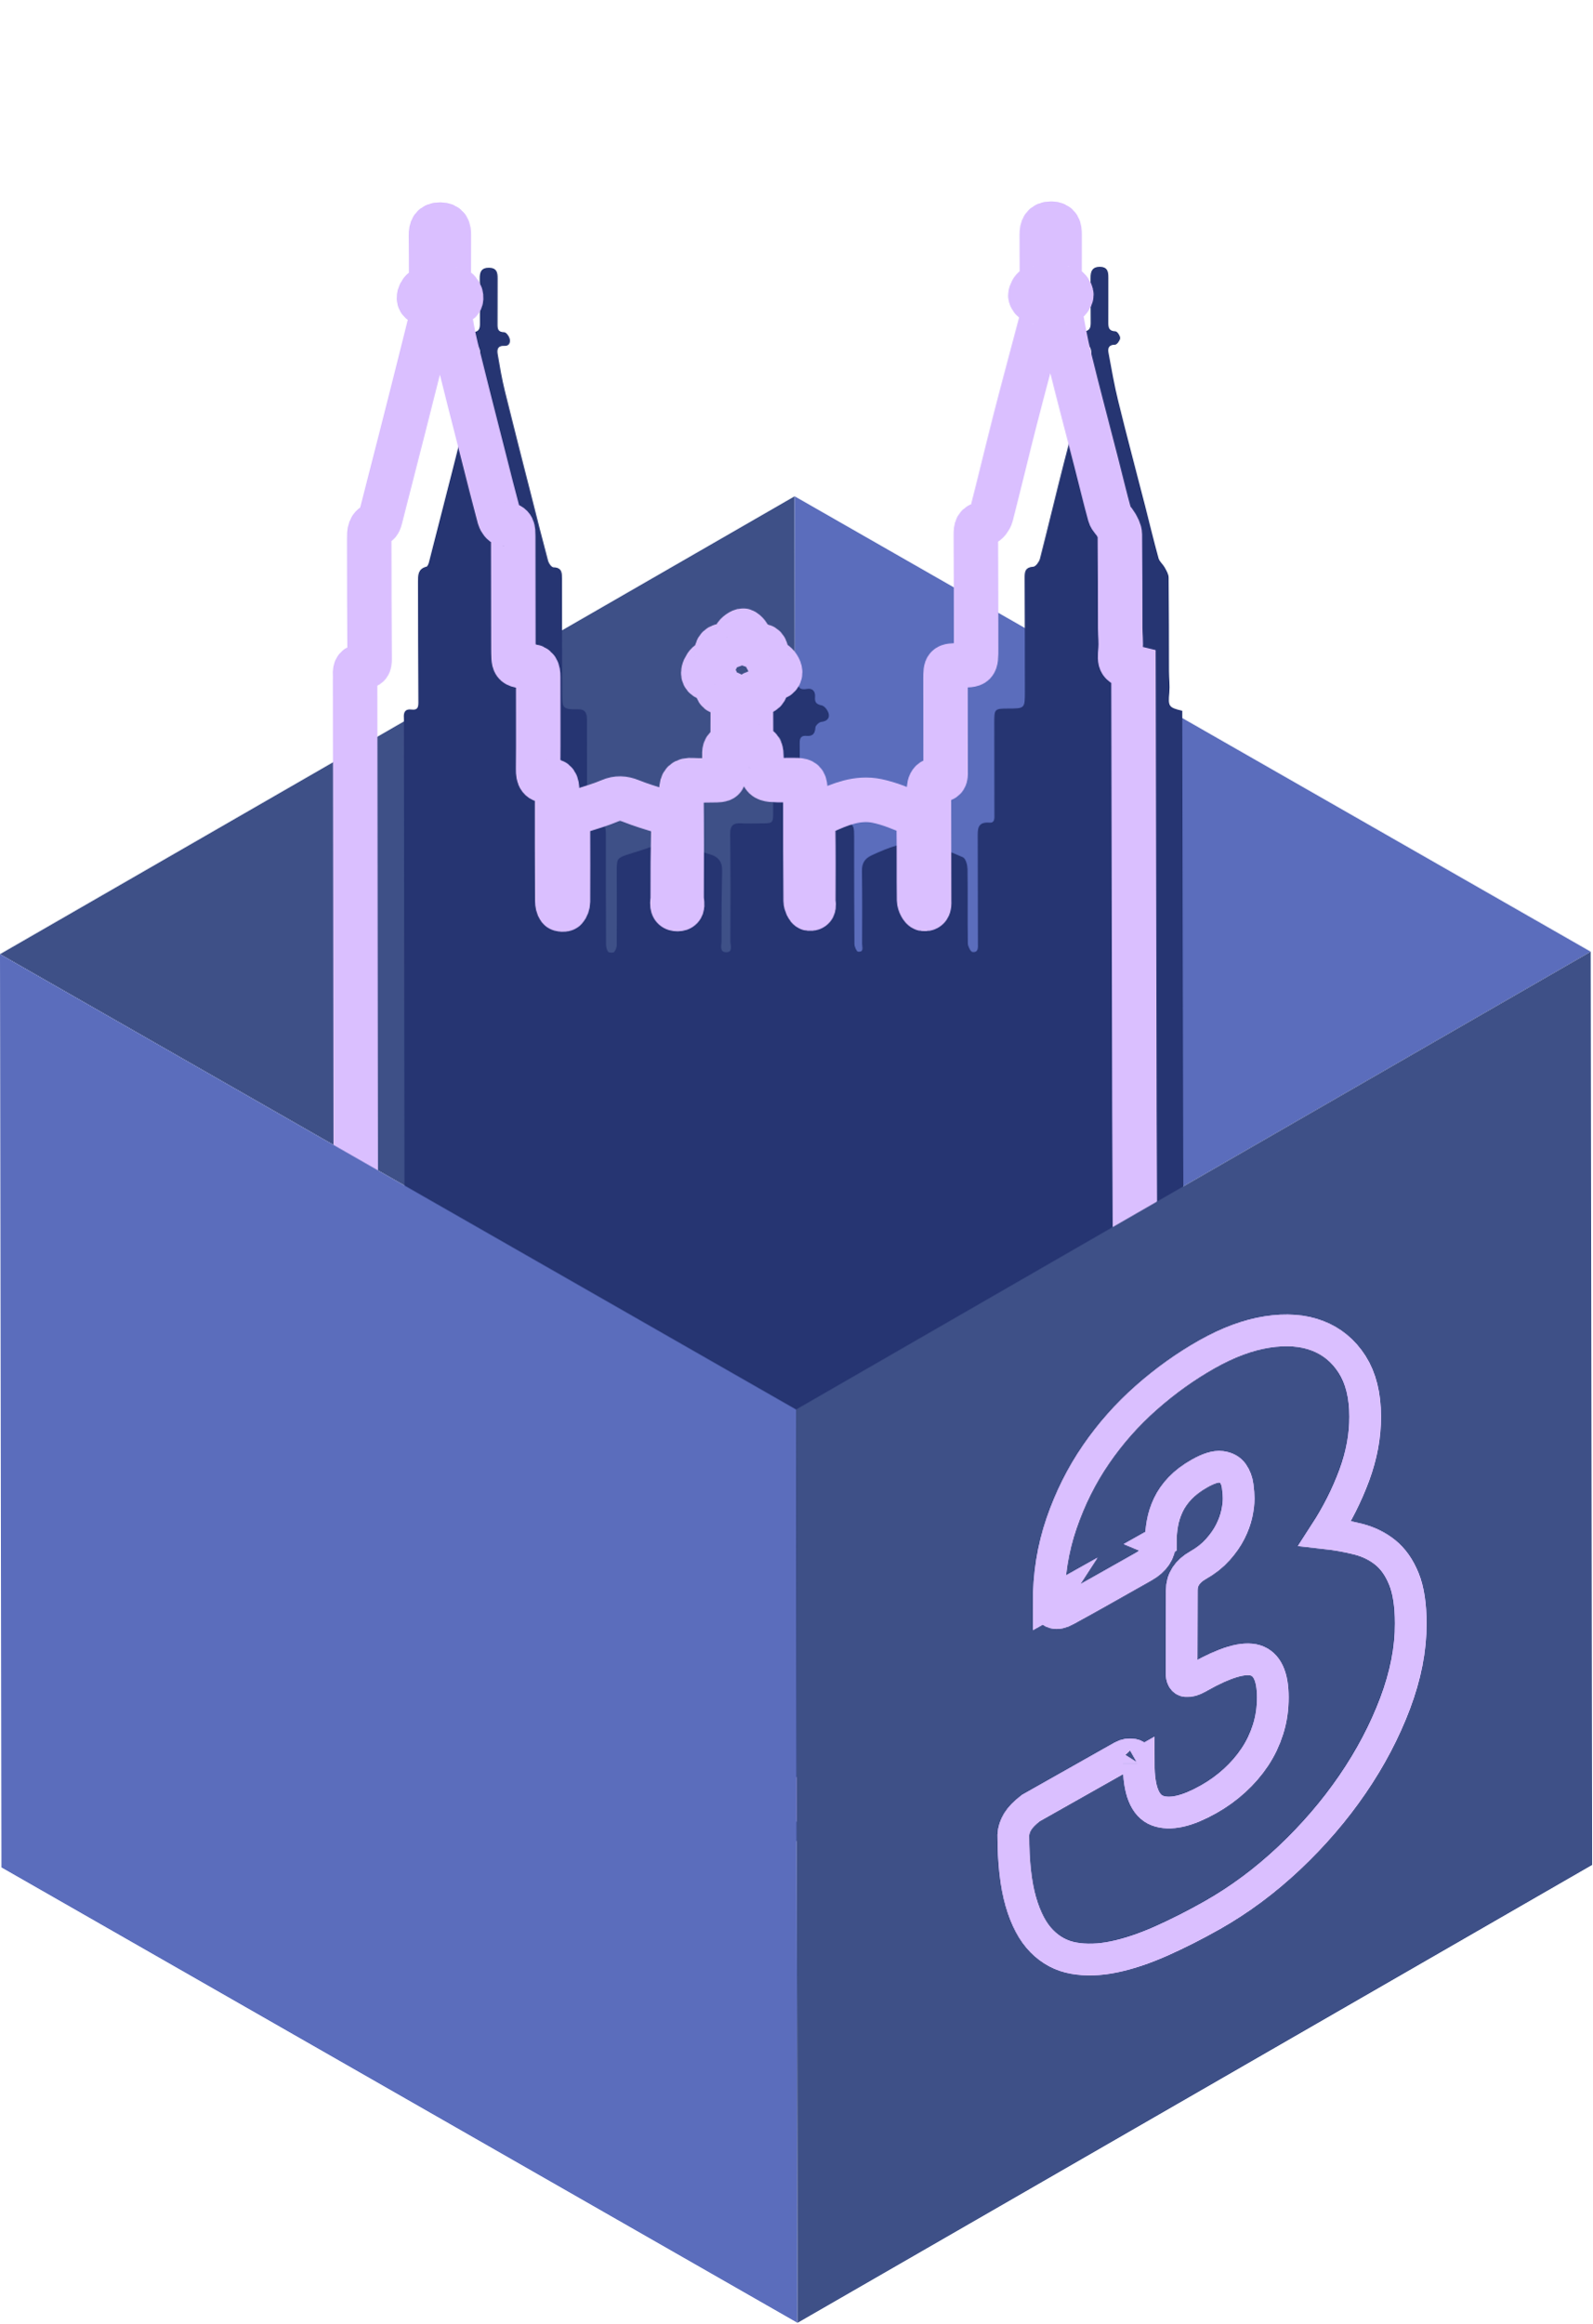
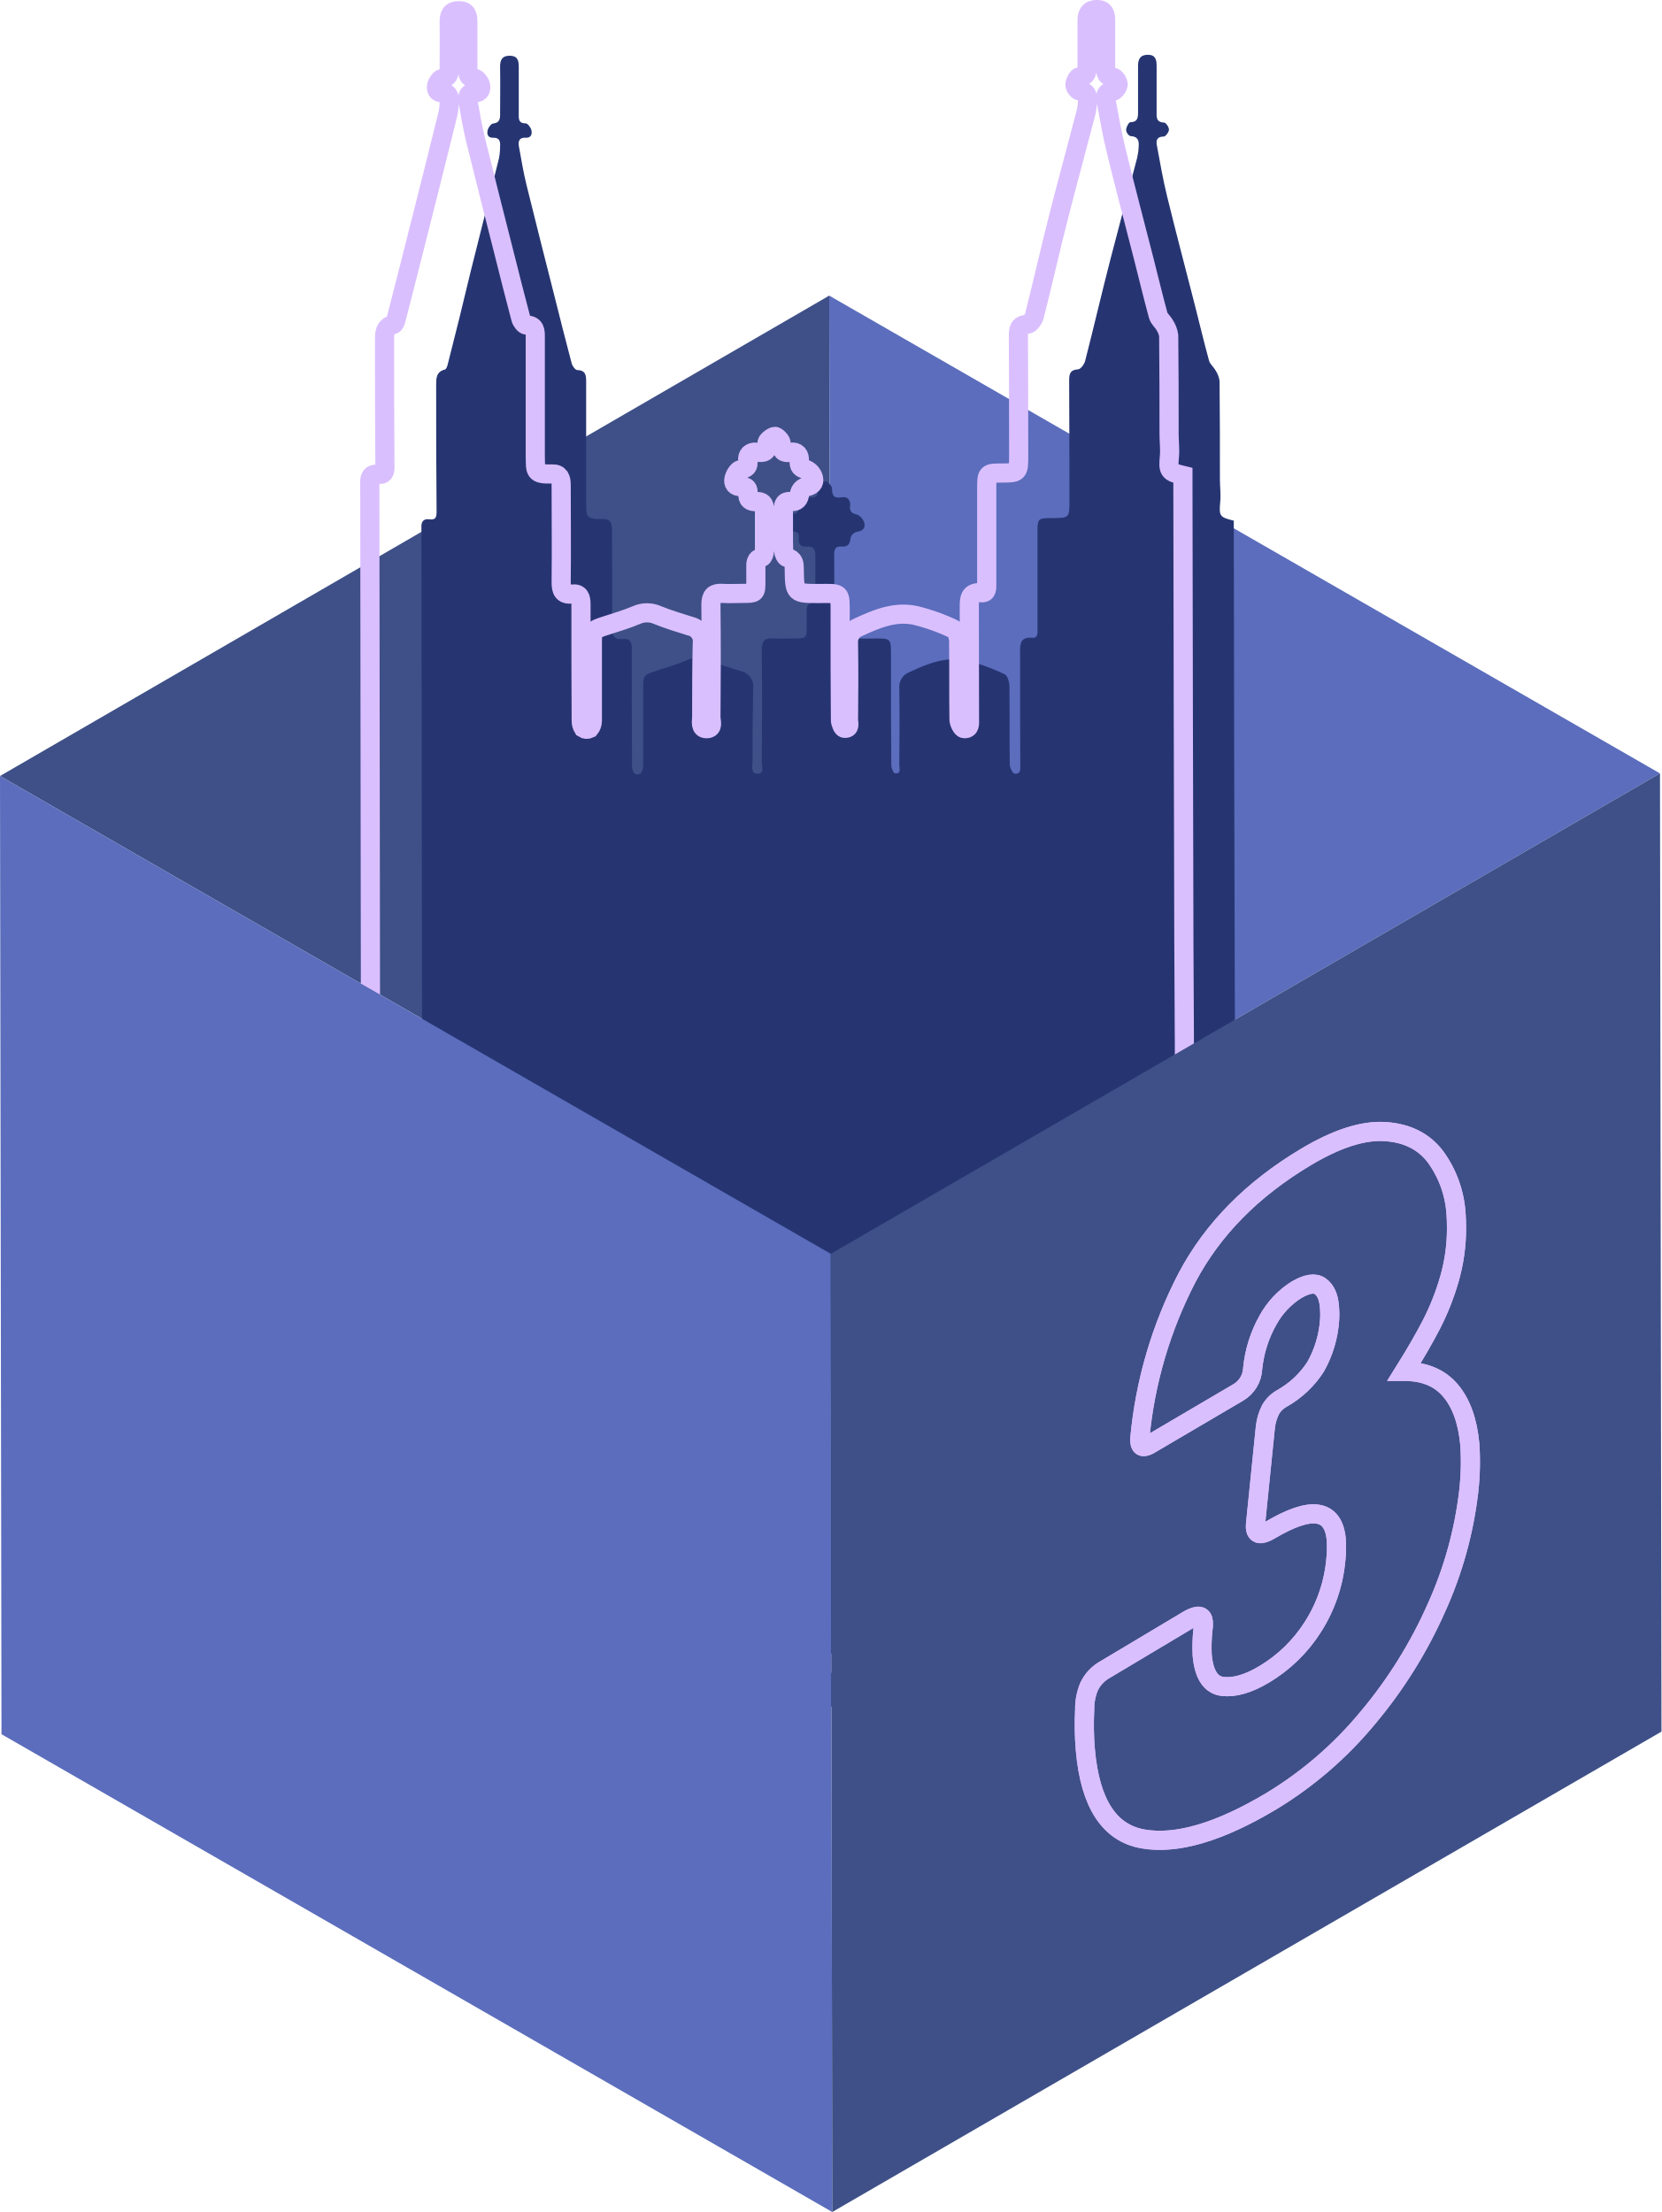
- <svg xmlns="http://www.w3.org/2000/svg" width="100%" height="100%" viewBox="0 0 179 261" version="1.1" xml:space="preserve" style="fill-rule:evenodd;clip-rule:evenodd;stroke-miterlimit:10;">
-   <g>
-     <g>
-       <path d="M0,107.2l89.312,-51.444l0.163,102.608l-89.475,-51.164Z" style="fill:#3e5087;fill-rule:nonzero;" />
-       <path d="M178.787,106.921l-89.474,-51.165l0.162,102.608l89.312,-51.443Z" style="fill:#5b6dbc;fill-rule:nonzero;" />
-       <path d="M133.503,230.444c-0.075,-16.663 -0.145,-33.327 -0.227,-49.99c-0.041,-8.362 -0.108,-16.724 -0.156,-25.086c-0.05,-8.489 -0.107,-16.979 -0.131,-25.468c-0.046,-16.317 -0.071,-32.634 -0.105,-48.952c0,-0.373 -0.001,-0.746 -0.002,-1.092c-1.548,-0.373 -1.595,-0.498 -1.453,-2.052c0.071,-0.779 -0.035,-1.574 -0.037,-2.362c-0.011,-3.517 0,-7.034 -0.04,-10.55c-0.003,-0.383 -0.247,-0.782 -0.442,-1.14c-0.198,-0.365 -0.59,-0.656 -0.694,-1.035c-0.544,-1.977 -1.019,-3.973 -1.529,-5.96c-0.999,-3.885 -2.034,-7.762 -2.993,-11.658c-0.444,-1.801 -0.759,-3.635 -1.1,-5.461c-0.097,-0.524 0.031,-0.912 0.742,-0.915c0.204,-0.001 0.558,-0.472 0.566,-0.737c0.008,-0.261 -0.324,-0.755 -0.523,-0.762c-0.73,-0.028 -0.813,-0.407 -0.807,-0.992c0.019,-1.679 -0.009,-3.359 0.005,-5.038c0.006,-0.673 -0.095,-1.212 -0.945,-1.221c-0.869,-0.009 -1.063,0.513 -1.058,1.242c0.013,1.648 -0.002,3.296 0.017,4.943c0.007,0.604 -0.052,1.052 -0.846,1.072c-0.171,0.005 -0.447,0.523 -0.457,0.811c-0.006,0.228 0.313,0.658 0.503,0.667c0.777,0.037 0.89,0.496 0.851,1.092c-0.027,0.409 -0.06,0.826 -0.163,1.221c-0.953,3.635 -1.945,7.26 -2.879,10.9c-0.926,3.612 -1.784,7.243 -2.714,10.854c-0.091,0.354 -0.474,0.877 -0.75,0.895c-0.921,0.061 -0.976,0.563 -0.971,1.278c0.025,4.246 0.023,8.491 0.029,12.737c0.002,1.913 0.002,1.913 -1.902,1.919c-1.497,0.004 -1.541,0.047 -1.538,1.572c0.005,3.422 0.011,6.843 0.013,10.265c0,0.435 0.086,1.04 -0.565,0.985c-1.35,-0.113 -1.314,0.734 -1.311,1.639c0.013,3.96 0.015,7.921 0.022,11.882c0,0.469 0.099,1.082 -0.603,1.016c-0.213,-0.02 -0.524,-0.635 -0.529,-0.981c-0.039,-2.787 0.008,-5.576 -0.035,-8.363c-0.007,-0.453 -0.206,-1.165 -0.519,-1.304c-1.352,-0.599 -2.746,-1.188 -4.186,-1.484c-2.15,-0.441 -4.125,0.362 -6.055,1.257c-0.811,0.376 -1.118,0.902 -1.106,1.776c0.041,2.724 0.03,5.45 0.017,8.174c-0.002,0.351 0.242,0.952 -0.453,0.889c-0.167,-0.015 -0.406,-0.56 -0.409,-0.863c-0.033,-3.77 -0.035,-7.541 -0.032,-11.312c0.002,-2.47 0.136,-2.266 -2.269,-2.258c-2.635,0.008 -2.64,0.004 -2.673,-2.618c-0.007,-0.571 -0.027,-1.063 -0.765,-1.213c-0.175,-0.035 -0.376,-0.466 -0.383,-0.72c-0.038,-1.488 -0.011,-2.977 -0.03,-4.467c-0.008,-0.542 0.155,-0.859 0.759,-0.802c0.686,0.065 0.965,-0.233 1.003,-0.93c0.013,-0.236 0.413,-0.612 0.669,-0.642c0.612,-0.07 0.946,-0.388 0.829,-0.908c-0.082,-0.368 -0.455,-0.873 -0.777,-0.941c-0.608,-0.128 -0.812,-0.343 -0.76,-0.937c0.055,-0.615 -0.257,-1.029 -0.898,-0.918c-0.859,0.15 -1.054,-0.182 -1.056,-0.967c0,-0.264 -0.519,-0.776 -0.695,-0.734c-0.337,0.08 -0.871,0.508 -0.844,0.735c0.118,0.996 -0.369,1.056 -1.134,0.964c-0.629,-0.076 -1.031,0.302 -0.938,0.896c0.111,0.707 -0.159,0.833 -0.777,0.972c-0.307,0.068 -0.626,0.609 -0.712,0.989c-0.107,0.467 0.144,0.866 0.757,0.821c0.569,-0.042 0.827,0.207 0.755,0.792c-0.078,0.639 0.288,0.864 0.863,0.812c0.67,-0.06 0.921,0.244 0.914,0.885c-0.013,1.457 0.013,2.914 -0.011,4.372c-0.004,0.246 -0.136,0.668 -0.284,0.704c-0.705,0.17 -0.655,0.67 -0.647,1.183c0.008,0.476 0.004,0.952 0.003,1.426c-0.001,1.225 -0.029,1.253 -1.306,1.258c-0.765,0.003 -1.533,0.045 -2.294,-0.006c-0.899,-0.06 -1.243,0.253 -1.232,1.189c0.046,4.024 0.038,8.048 0.021,12.072c-0.002,0.442 0.318,1.213 -0.453,1.223c-0.817,0.011 -0.541,-0.802 -0.543,-1.269c-0.01,-2.628 0.007,-5.257 0.068,-7.885c0.022,-0.978 -0.378,-1.54 -1.3,-1.826c-1.182,-0.366 -2.369,-0.726 -3.517,-1.183c-0.791,-0.316 -1.485,-0.355 -2.288,-0.014c-1.049,0.445 -2.154,0.764 -3.243,1.114c-1.49,0.479 -1.498,0.476 -1.495,2.051c0.005,2.726 0.017,5.451 0,8.176c-0.002,0.28 -0.118,0.617 -0.303,0.816c-0.105,0.112 -0.58,0.085 -0.673,-0.039c-0.165,-0.221 -0.226,-0.563 -0.227,-0.855c-0.021,-4.151 -0.03,-8.302 -0.022,-12.452c0.001,-0.669 -0.141,-1.162 -0.938,-1.076c-1.015,0.108 -1.206,-0.385 -1.196,-1.291c0.041,-3.453 -0.001,-6.906 0.01,-10.361c0.003,-0.695 -0.143,-1.222 -0.965,-1.202c-1.986,0.051 -1.781,-0.274 -1.823,-2.001c-0.01,-0.444 -0.002,-0.887 -0.002,-1.33c-0.006,-3.771 -0.014,-7.542 -0.016,-11.312c-0.001,-0.668 0.01,-1.284 -0.956,-1.306c-0.212,-0.004 -0.526,-0.429 -0.602,-0.71c-0.64,-2.38 -1.237,-4.771 -1.844,-7.16c-1.011,-3.977 -2.04,-7.951 -3.019,-11.937c-0.338,-1.373 -0.576,-2.773 -0.811,-4.169c-0.085,-0.503 0.02,-0.951 0.745,-0.904c0.577,0.038 0.716,-0.413 0.596,-0.838c-0.077,-0.279 -0.39,-0.693 -0.604,-0.696c-0.701,-0.011 -0.755,-0.373 -0.749,-0.915c0.018,-1.711 -0.005,-3.423 0.009,-5.133c0.006,-0.681 -0.114,-1.192 -0.965,-1.199c-0.872,-0.008 -1.057,0.473 -1.045,1.223c0.03,1.679 0.009,3.358 0.021,5.038c0.004,0.526 -0.064,0.908 -0.738,0.987c-0.231,0.027 -0.522,0.429 -0.596,0.709c-0.111,0.419 -0.005,0.845 0.607,0.814c0.617,-0.03 0.761,0.345 0.73,0.856c-0.028,0.441 -0.012,0.895 -0.118,1.318c-0.996,4.016 -2.012,8.027 -3.029,12.038c-0.852,3.359 -1.712,6.718 -2.578,10.074c-0.05,0.195 -0.157,0.498 -0.294,0.532c-0.967,0.244 -0.95,0.972 -0.947,1.726c0.014,4.499 0.008,8.998 0.044,13.498c0.005,0.607 -0.109,0.907 -0.776,0.822c-0.692,-0.089 -0.904,0.296 -0.856,0.916c0.016,0.221 0.003,0.443 0.003,0.665c0.09,56.906 0.05,67.372 0.223,124.277l87.871,2.575c-0.009,-8.046 0.052,30.345 0.016,22.298" style="fill:#263572;fill-rule:nonzero;" />
-       <path d="M128.02,225.596c-0.074,-16.663 -0.145,-33.327 -0.227,-49.989c-0.04,-8.362 -0.108,-16.725 -0.156,-25.087c-0.049,-8.489 -0.107,-16.979 -0.131,-25.468c-0.045,-16.317 -0.07,-32.635 -0.104,-48.952c-0.001,-0.373 -0.001,-0.746 -0.002,-1.092c-1.548,-0.373 -1.595,-0.498 -1.454,-2.051c0.071,-0.781 -0.034,-1.575 -0.037,-2.363c-0.011,-3.517 0,-7.034 -0.039,-10.551c-0.004,-0.383 -0.248,-0.781 -0.442,-1.139c-0.198,-0.365 -0.59,-0.657 -0.694,-1.035c-0.545,-1.977 -1.02,-3.973 -1.53,-5.96c-0.998,-3.885 -2.034,-7.762 -2.993,-11.658c-0.444,-1.802 -0.758,-3.636 -1.1,-5.461c-0.097,-0.524 0.031,-0.912 0.743,-0.915c0.204,-0.001 0.558,-0.473 0.566,-0.737c0.008,-0.261 -0.325,-0.755 -0.523,-0.763c-0.731,-0.027 -0.814,-0.406 -0.808,-0.991c0.019,-1.679 -0.008,-3.359 0.005,-5.038c0.006,-0.674 -0.094,-1.212 -0.944,-1.221c-0.87,-0.009 -1.064,0.512 -1.058,1.242c0.013,1.648 -0.003,3.295 0.016,4.943c0.008,0.604 -0.051,1.052 -0.846,1.072c-0.171,0.004 -0.447,0.523 -0.456,0.811c-0.007,0.228 0.313,0.657 0.503,0.667c0.777,0.037 0.889,0.496 0.851,1.092c-0.028,0.41 -0.06,0.826 -0.164,1.221c-0.952,3.635 -1.945,7.259 -2.878,10.9c-0.926,3.613 -1.784,7.242 -2.715,10.854c-0.091,0.353 -0.473,0.877 -0.75,0.895c-0.92,0.061 -0.975,0.563 -0.971,1.278c0.026,4.245 0.023,8.491 0.029,12.736c0.003,1.913 0.003,1.913 -1.902,1.919c-1.497,0.005 -1.54,0.048 -1.538,1.572c0.005,3.422 0.012,6.844 0.013,10.266c0.001,0.435 0.087,1.04 -0.564,0.985c-1.351,-0.114 -1.314,0.734 -1.311,1.638c0.012,3.961 0.015,7.921 0.021,11.883c0.001,0.468 0.1,1.082 -0.602,1.016c-0.214,-0.02 -0.524,-0.635 -0.529,-0.982c-0.039,-2.786 0.007,-5.575 -0.035,-8.362c-0.007,-0.453 -0.206,-1.165 -0.52,-1.304c-1.351,-0.6 -2.745,-1.188 -4.185,-1.484c-2.15,-0.441 -4.126,0.362 -6.055,1.257c-0.811,0.375 -1.119,0.901 -1.106,1.776c0.041,2.725 0.03,5.45 0.017,8.174c-0.002,0.351 0.241,0.952 -0.454,0.889c-0.167,-0.015 -0.405,-0.56 -0.408,-0.863c-0.033,-3.771 -0.036,-7.541 -0.033,-11.311c0.002,-2.471 0.136,-2.268 -2.269,-2.259c-2.635,0.008 -2.639,0.005 -2.672,-2.618c-0.008,-0.571 -0.027,-1.063 -0.765,-1.212c-0.175,-0.036 -0.376,-0.467 -0.383,-0.721c-0.039,-1.488 -0.012,-2.978 -0.031,-4.466c-0.007,-0.543 0.155,-0.86 0.76,-0.802c0.685,0.064 0.964,-0.234 1.003,-0.931c0.013,-0.236 0.413,-0.612 0.669,-0.642c0.612,-0.071 0.945,-0.388 0.829,-0.909c-0.082,-0.367 -0.455,-0.873 -0.778,-0.94c-0.608,-0.129 -0.812,-0.343 -0.76,-0.937c0.056,-0.615 -0.257,-1.029 -0.897,-0.918c-0.859,0.15 -1.055,-0.182 -1.056,-0.968c-0.001,-0.263 -0.52,-0.776 -0.696,-0.733c-0.337,0.08 -0.871,0.508 -0.843,0.736c0.118,0.995 -0.369,1.055 -1.134,0.962c-0.63,-0.075 -1.031,0.302 -0.939,0.896c0.111,0.708 -0.158,0.834 -0.776,0.972c-0.307,0.069 -0.626,0.611 -0.712,0.99c-0.107,0.467 0.144,0.866 0.757,0.82c0.568,-0.042 0.827,0.208 0.755,0.793c-0.079,0.639 0.287,0.864 0.863,0.812c0.67,-0.06 0.92,0.244 0.914,0.884c-0.014,1.457 0.013,2.915 -0.011,4.372c-0.004,0.247 -0.137,0.669 -0.284,0.705c-0.705,0.17 -0.655,0.669 -0.647,1.183c0.007,0.475 0.003,0.951 0.003,1.427c-0.001,1.224 -0.03,1.251 -1.307,1.257c-0.765,0.003 -1.533,0.045 -2.294,-0.006c-0.899,-0.06 -1.242,0.254 -1.232,1.189c0.046,4.024 0.038,8.048 0.021,12.072c-0.002,0.442 0.319,1.213 -0.452,1.223c-0.817,0.011 -0.542,-0.802 -0.544,-1.269c-0.009,-2.628 0.008,-5.257 0.068,-7.884c0.023,-0.979 -0.377,-1.541 -1.3,-1.827c-1.181,-0.366 -2.369,-0.726 -3.516,-1.183c-0.792,-0.315 -1.486,-0.355 -2.288,-0.015c-1.05,0.446 -2.155,0.765 -3.243,1.115c-1.49,0.479 -1.498,0.476 -1.495,2.052c0.004,2.724 0.017,5.449 0,8.174c-0.002,0.281 -0.118,0.617 -0.303,0.817c-0.105,0.112 -0.581,0.085 -0.673,-0.039c-0.165,-0.222 -0.227,-0.564 -0.228,-0.856c-0.02,-4.15 -0.029,-8.301 -0.022,-12.452c0.001,-0.668 -0.141,-1.16 -0.938,-1.075c-1.014,0.107 -1.205,-0.385 -1.195,-1.291c0.041,-3.453 -0.002,-6.907 0.01,-10.361c0.002,-0.695 -0.143,-1.223 -0.965,-1.202c-1.986,0.051 -1.782,-0.273 -1.823,-2.001c-0.01,-0.444 -0.003,-0.888 -0.003,-1.331c-0.006,-3.771 -0.013,-7.541 -0.016,-11.311c-0.001,-0.668 0.011,-1.284 -0.955,-1.306c-0.212,-0.004 -0.527,-0.429 -0.602,-0.711c-0.641,-2.378 -1.238,-4.77 -1.845,-7.159c-1.011,-3.977 -2.039,-7.951 -3.019,-11.937c-0.337,-1.373 -0.575,-2.773 -0.811,-4.169c-0.084,-0.503 0.021,-0.951 0.746,-0.904c0.576,0.038 0.715,-0.412 0.596,-0.838c-0.078,-0.279 -0.391,-0.693 -0.604,-0.696c-0.701,-0.011 -0.755,-0.374 -0.75,-0.915c0.019,-1.712 -0.005,-3.422 0.01,-5.133c0.006,-0.682 -0.114,-1.192 -0.965,-1.2c-0.873,-0.007 -1.058,0.473 -1.045,1.224c0.029,1.678 0.009,3.358 0.021,5.038c0.003,0.525 -0.064,0.908 -0.738,0.987c-0.232,0.027 -0.523,0.428 -0.597,0.709c-0.111,0.419 -0.004,0.844 0.607,0.814c0.617,-0.03 0.762,0.345 0.73,0.856c-0.028,0.441 -0.012,0.895 -0.117,1.318c-0.997,4.016 -2.012,8.027 -3.03,12.038c-0.851,3.36 -1.711,6.717 -2.578,10.073c-0.05,0.196 -0.156,0.499 -0.293,0.533c-0.968,0.244 -0.95,0.972 -0.947,1.726c0.014,4.499 0.008,8.999 0.043,13.497c0.005,0.608 -0.109,0.908 -0.775,0.823c-0.693,-0.088 -0.905,0.297 -0.856,0.916c0.016,0.221 0.003,0.444 0.003,0.665c0.089,56.905 0.05,67.372 0.223,124.277l87.87,2.575c-0.008,-8.047 0.053,30.345 0.016,22.298Z" style="fill:none;stroke:#dabfff;stroke-width:5px;" />
-       <path d="M0,107.2l0.162,102.609l89.475,51.165l-0.162,-102.61l-89.475,-51.164Z" style="fill:#5b6dbc;fill-rule:nonzero;" />
-       <path d="M178.787,106.921l0.163,102.609l-89.313,51.444l-0.162,-102.61l89.312,-51.443Z" style="fill:#3e5087;fill-rule:nonzero;" />
-       <path d="M134.811,188.401c2.904,-1.64 5.005,-2.256 6.302,-1.849c1.298,0.407 1.948,1.79 1.952,4.151c0.002,1.249 -0.175,2.44 -0.528,3.57c-0.356,1.132 -0.852,2.176 -1.492,3.135c-0.64,0.959 -1.401,1.84 -2.283,2.643c-0.882,0.805 -1.85,1.504 -2.903,2.098c-2.449,1.383 -4.372,1.809 -5.769,1.277c-1.397,-0.531 -2.098,-2.282 -2.102,-5.254l-0.085,0.048c0.027,-0.015 0.056,-0.045 0.084,-0.089c0,-0.583 -0.215,-0.913 -0.642,-0.992c-0.428,-0.078 -0.827,-0.013 -1.197,0.196l-10.292,5.811c-0.683,0.525 -1.174,1.032 -1.472,1.519c-0.299,0.489 -0.462,0.991 -0.489,1.507c0.005,3.054 0.286,5.549 0.845,7.484c0.558,1.935 1.344,3.417 2.358,4.442c1.012,1.027 2.21,1.664 3.593,1.91c1.382,0.249 2.9,0.198 4.553,-0.152c1.651,-0.349 3.41,-0.939 5.276,-1.77c1.865,-0.831 3.765,-1.792 5.702,-2.886c3.074,-1.736 5.97,-3.886 8.688,-6.448c2.717,-2.561 5.084,-5.315 7.104,-8.262c2.019,-2.946 3.616,-5.982 4.795,-9.106c1.177,-3.124 1.764,-6.116 1.759,-8.977c-0.003,-2.082 -0.263,-3.755 -0.777,-5.021c-0.515,-1.266 -1.208,-2.25 -2.078,-2.954c-0.871,-0.702 -1.89,-1.205 -3.059,-1.504c-1.169,-0.298 -2.409,-0.522 -3.72,-0.671c1.364,-2.105 2.458,-4.271 3.282,-6.501c0.822,-2.229 1.232,-4.427 1.229,-6.593c-0.004,-2.387 -0.492,-4.341 -1.463,-5.864c-0.972,-1.522 -2.27,-2.595 -3.894,-3.22c-1.626,-0.625 -3.514,-0.768 -5.665,-0.429c-2.152,0.339 -4.408,1.176 -6.771,2.51c-2.392,1.35 -4.662,2.972 -6.81,4.866c-2.15,1.894 -4.033,4.021 -5.654,6.381c-1.621,2.36 -2.914,4.945 -3.877,7.755c-0.965,2.809 -1.445,5.796 -1.44,8.962l0.085,-0.048l-0.042,0.065c0.001,0.611 0.186,0.965 0.558,1.061c0.37,0.097 0.812,0 1.324,-0.289c1.282,-0.696 2.526,-1.385 3.737,-2.069l5.018,-2.833c1.224,-0.691 1.836,-1.606 1.834,-2.744l-0.043,-0.018l0.128,-0.072c-0.001,-0.667 0.062,-1.348 0.189,-2.045c0.127,-0.698 0.347,-1.377 0.659,-2.04c0.312,-0.662 0.753,-1.293 1.322,-1.893c0.569,-0.598 1.295,-1.147 2.178,-1.646c1.025,-0.579 1.837,-0.829 2.435,-0.75c0.599,0.079 1.041,0.324 1.326,0.731c0.286,0.41 0.465,0.892 0.537,1.448c0.072,0.557 0.109,1.016 0.109,1.377c0.001,0.499 -0.07,1.075 -0.211,1.724c-0.142,0.65 -0.383,1.314 -0.723,1.992c-0.341,0.68 -0.811,1.354 -1.408,2.025c-0.597,0.67 -1.338,1.255 -2.22,1.754c-1.224,0.691 -1.835,1.634 -1.833,2.827c0.002,1.583 -0.003,3.135 -0.014,4.656c-0.013,1.522 -0.017,3.046 -0.014,4.572c0.001,0.612 0.179,0.935 0.536,0.97c0.356,0.035 0.79,-0.093 1.303,-0.382l0.17,-0.096Z" style="fill:none;stroke:#dabfff;stroke-width:3.56px;" />
+ <svg xmlns="http://www.w3.org/2000/svg" viewBox="0 0 433.69 577.51">
+   <defs>
+     <style>.cls-1{fill:#3e5087;}.cls-2{fill:#5b6dbc;}.cls-3{fill:#263572;}.cls-4{fill:none;stroke:#dabfff;stroke-miterlimit:10;stroke-width:5px;}</style>
+   </defs>
+   <g id="Layer_2" data-name="Layer 2">
+     <g id="Layer_1-2" data-name="Layer 1">
+       <polygon class="cls-1" points="0 202.6 216.45 77.18 216.85 327.35 0 202.6" />
+       <polygon class="cls-2" points="433.3 201.92 216.45 77.18 216.85 327.35 433.3 201.92" />
+       <path class="cls-3" d="M323.55,503.08q-.27-60.93-.55-121.88-.15-30.57-.38-61.16c-.12-20.7-.26-41.39-.31-62.09q-.18-59.67-.26-119.35v-2.66c-3.75-.91-3.87-1.22-3.53-5,.18-1.9-.08-3.84-.09-5.76,0-8.58,0-17.15-.09-25.73a6.6,6.6,0,0,0-1.07-2.77c-.48-.89-1.43-1.6-1.68-2.53-1.33-4.82-2.47-9.68-3.71-14.53-2.42-9.47-4.93-18.92-7.25-28.42-1.08-4.39-1.84-8.86-2.67-13.32-.24-1.27.07-2.22,1.8-2.23.49,0,1.35-1.15,1.37-1.79S304.34,32,303.86,32c-1.77-.07-2-1-1.95-2.42,0-4.09,0-8.19,0-12.28,0-1.64-.23-3-2.29-3s-2.58,1.25-2.56,3c0,4,0,8,0,12,0,1.47-.12,2.56-2,2.61-.42,0-1.09,1.28-1.11,2s.76,1.61,1.22,1.63c1.88.09,2.15,1.21,2.06,2.66a16.56,16.56,0,0,1-.4,3c-2.31,8.86-4.71,17.7-7,26.57s-4.32,17.66-6.58,26.46c-.22.87-1.15,2.14-1.82,2.19-2.23.14-2.36,1.37-2.35,3.11.06,10.35.05,20.7.07,31.06,0,4.66,0,4.66-4.61,4.67-3.63,0-3.73.12-3.73,3.84q0,12.51,0,25c0,1.06.21,2.54-1.37,2.41-3.27-.28-3.18,1.79-3.17,4,0,9.66,0,19.31.05,29,0,1.14.24,2.64-1.46,2.48-.52-.05-1.27-1.55-1.28-2.39-.1-6.8,0-13.6-.09-20.4,0-1.1-.5-2.83-1.26-3.17a50.27,50.27,0,0,0-10.14-3.62c-5.21-1.08-10,.88-14.68,3.06a4.13,4.13,0,0,0-2.67,4.33c.09,6.65.07,13.29,0,19.93,0,.86.59,2.32-1.09,2.17-.41,0-1-1.37-1-2.1-.08-9.2-.09-18.39-.08-27.58,0-6,.33-5.53-5.5-5.51-6.39,0-6.4,0-6.48-6.38,0-1.4-.06-2.59-1.85-3-.43-.08-.91-1.14-.93-1.75-.09-3.63,0-7.26-.07-10.89,0-1.33.37-2.1,1.84-2,1.66.16,2.33-.57,2.43-2.27a2.33,2.33,0,0,1,1.62-1.56c1.48-.18,2.29-.95,2-2.22a3.36,3.36,0,0,0-1.89-2.29c-1.47-.31-2-.84-1.84-2.28s-.62-2.52-2.18-2.24c-2.08.36-2.55-.45-2.55-2.36,0-.64-1.26-1.89-1.69-1.79-.82.19-2.11,1.24-2,1.79.28,2.43-.9,2.57-2.75,2.35-1.53-.18-2.5.74-2.28,2.18.27,1.73-.38,2-1.88,2.37-.74.17-1.51,1.49-1.72,2.42-.26,1.13.35,2.11,1.83,2s2,.5,1.83,1.93.7,2.1,2.09,2c1.63-.15,2.23.59,2.22,2.15,0,3.56,0,7.11,0,10.66,0,.61-.33,1.63-.69,1.72-1.71.42-1.59,1.63-1.57,2.89s0,2.32,0,3.47c0,3-.07,3.06-3.16,3.07-1.86,0-3.72.11-5.56,0-2.18-.15-3,.61-3,2.9.11,9.8.09,19.62,0,29.43,0,1.07.77,3-1.1,3s-1.31-2-1.31-3.09q0-9.62.16-19.23a4,4,0,0,0-3.15-4.45c-2.86-.89-5.74-1.77-8.52-2.89a6.76,6.76,0,0,0-5.55,0c-2.54,1.08-5.22,1.86-7.86,2.72-3.61,1.16-3.63,1.16-3.62,5,0,6.64,0,13.28,0,19.93a3.16,3.16,0,0,1-.73,2,1.64,1.64,0,0,1-1.63-.1,3.75,3.75,0,0,1-.56-2.08q-.06-15.18-.05-30.36c0-1.63-.34-2.83-2.27-2.62-2.46.26-2.93-.94-2.9-3.15.1-8.42,0-16.84,0-25.26,0-1.7-.34-3-2.33-2.93-4.82.12-4.32-.67-4.42-4.88,0-1.08,0-2.16,0-3.24q0-13.8,0-27.58c0-1.63,0-3.13-2.31-3.18-.52,0-1.28-1.05-1.46-1.74-1.55-5.8-3-11.63-4.47-17.45-2.45-9.7-4.94-19.39-7.32-29.11-.82-3.34-1.39-6.76-2-10.16-.21-1.23.05-2.32,1.8-2.2,1.4.09,1.74-1,1.45-2.05-.19-.68-.95-1.69-1.47-1.7-1.7,0-1.83-.9-1.81-2.23,0-4.17,0-8.34,0-12.51,0-1.66-.28-2.91-2.34-2.92s-2.56,1.15-2.53,3c.07,4.09,0,8.19,0,12.28,0,1.28-.16,2.22-1.79,2.41-.56.06-1.27,1-1.45,1.73-.26,1,0,2.06,1.48,2s1.84.84,1.76,2.09a17.11,17.11,0,0,1-.28,3.21c-2.41,9.79-4.88,19.57-7.34,29.35Q120,82.9,116.86,95.17c-.12.48-.38,1.21-.71,1.3-2.35.59-2.3,2.37-2.3,4.21,0,11,0,21.94.11,32.9,0,1.49-.26,2.22-1.88,2s-2.19.72-2.08,2.23c0,.54,0,1.08,0,1.63.22,138.73.12,164.25.54,303l213,6.28C323.49,429.1,323.64,522.7,323.55,503.08Z" />
+       <path class="cls-4" d="M310.26,491.26q-.27-60.94-.55-121.88c-.1-20.38-.26-40.77-.37-61.16q-.18-31.05-.32-62.09-.16-59.67-.25-119.35c0-.91,0-1.82,0-2.66-3.75-.91-3.87-1.22-3.52-5,.17-1.9-.09-3.84-.09-5.76,0-8.58,0-17.15-.1-25.73A6.6,6.6,0,0,0,304,84.86c-.48-.89-1.43-1.6-1.68-2.53-1.32-4.82-2.47-9.68-3.71-14.53-2.42-9.47-4.93-18.92-7.25-28.42-1.08-4.39-1.84-8.86-2.67-13.32-.23-1.27.08-2.22,1.8-2.23.5,0,1.35-1.15,1.37-1.79s-.78-1.84-1.26-1.86c-1.78-.07-2-1-2-2.42,0-4.09,0-8.19,0-12.28,0-1.64-.23-3-2.29-3s-2.58,1.25-2.56,3c0,4,0,8,0,12,0,1.47-.13,2.56-2.05,2.61-.42,0-1.09,1.28-1.11,2s.76,1.61,1.22,1.63c1.88.09,2.16,1.21,2.06,2.66a15.69,15.69,0,0,1-.39,3c-2.31,8.86-4.72,17.7-7,26.57S272.25,73.67,270,82.47c-.22.87-1.15,2.14-1.82,2.19-2.23.14-2.36,1.37-2.35,3.11.06,10.35.06,20.7.07,31.06,0,4.66,0,4.66-4.61,4.67-3.63,0-3.73.12-3.73,3.84q0,12.51,0,25c0,1.06.2,2.54-1.37,2.41-3.27-.28-3.19,1.79-3.18,4q0,14.49.05,29c0,1.14.24,2.64-1.46,2.48-.52-.05-1.27-1.55-1.28-2.39-.09-6.8,0-13.6-.09-20.4,0-1.1-.49-2.83-1.25-3.17a50.58,50.58,0,0,0-10.15-3.62c-5.21-1.08-10,.88-14.67,3.06a4.14,4.14,0,0,0-2.68,4.33c.1,6.65.07,13.29,0,19.93,0,.86.58,2.32-1.1,2.17-.41,0-1-1.37-1-2.1-.08-9.2-.09-18.39-.08-27.58,0-6,.33-5.53-5.5-5.51-6.38,0-6.4,0-6.48-6.38,0-1.4-.06-2.59-1.85-3-.42-.09-.91-1.14-.93-1.75-.09-3.63,0-7.26-.07-10.89,0-1.33.37-2.1,1.84-2,1.66.16,2.34-.57,2.43-2.27a2.33,2.33,0,0,1,1.62-1.56c1.48-.18,2.29-1,2-2.22a3.37,3.37,0,0,0-1.88-2.29c-1.48-.31-2-.84-1.84-2.28s-.63-2.52-2.18-2.24c-2.08.36-2.56-.45-2.56-2.36,0-.64-1.26-1.89-1.69-1.79-.81.19-2.11,1.24-2,1.79.29,2.43-.89,2.57-2.75,2.35-1.52-.18-2.5.74-2.27,2.18.27,1.73-.39,2-1.89,2.37-.74.17-1.51,1.49-1.72,2.42-.26,1.13.35,2.11,1.83,2s2,.5,1.83,1.93.7,2.1,2.1,2c1.62-.15,2.23.59,2.21,2.15,0,3.56,0,7.11,0,10.66,0,.61-.33,1.63-.68,1.72-1.71.42-1.59,1.63-1.57,2.89s0,2.32,0,3.47c0,3-.08,3.06-3.17,3.07-1.86,0-3.72.11-5.56,0-2.18-.15-3,.61-3,2.9.11,9.8.09,19.62,0,29.43,0,1.07.78,2.95-1.09,3s-1.31-2-1.32-3.09c0-6.41,0-12.82.16-19.23a4,4,0,0,0-3.14-4.45c-2.87-.89-5.75-1.77-8.53-2.89a6.73,6.73,0,0,0-5.54,0c-2.55,1.08-5.22,1.86-7.86,2.72-3.61,1.16-3.63,1.16-3.63,5,0,6.64,0,13.28,0,19.93a3.16,3.16,0,0,1-.73,2,1.64,1.64,0,0,1-1.63-.1,3.67,3.67,0,0,1-.55-2.08q-.08-15.18-.06-30.36c0-1.63-.34-2.83-2.27-2.62-2.46.26-2.92-.94-2.9-3.15.1-8.42,0-16.84,0-25.26,0-1.7-.35-3-2.34-2.93-4.81.12-4.32-.67-4.42-4.88,0-1.08,0-2.16,0-3.24q0-13.8,0-27.58c0-1.63,0-3.13-2.32-3.18-.51,0-1.27-1-1.46-1.74-1.55-5.8-3-11.63-4.47-17.45-2.45-9.7-4.94-19.39-7.32-29.11-.81-3.34-1.39-6.76-2-10.16-.21-1.23,0-2.32,1.8-2.2,1.4.09,1.74-1,1.45-2.05-.19-.68-1-1.69-1.46-1.7-1.7,0-1.83-.9-1.82-2.23,0-4.17,0-8.34,0-12.51,0-1.66-.27-2.91-2.34-2.92s-2.56,1.15-2.53,3c.07,4.09,0,8.19,0,12.28,0,1.28-.15,2.22-1.79,2.41-.56.06-1.26,1-1.44,1.73-.27,1,0,2.06,1.47,2s1.84.84,1.77,2.09a18,18,0,0,1-.29,3.21q-3.61,14.68-7.34,29.35-3.09,12.29-6.25,24.56c-.12.48-.38,1.21-.71,1.3-2.34.59-2.3,2.37-2.29,4.21,0,11,0,21.94.1,32.9,0,1.49-.26,2.22-1.88,2s-2.19.72-2.07,2.23c0,.54,0,1.08,0,1.63.21,138.73.12,164.25.54,303l213,6.28C310.2,417.28,310.35,510.88,310.26,491.26Z" />
+       <polygon class="cls-2" points="0 202.6 0.39 452.77 217.24 577.51 216.85 327.35 0 202.6" />
+       <polygon class="cls-1" points="433.3 201.92 433.69 452.09 217.24 577.51 216.85 327.35 433.3 201.92" />
+       <path class="cls-4" d="M297.53,376.42a3.66,3.66,0,0,1,0-1,114,114,0,0,1,12.35-41.92q10-18.89,31-31.43,12-7.17,20.61-6.64T374.69,302a28.32,28.32,0,0,1,5.38,15c.08.91.12,2.19.12,3.82a47.59,47.59,0,0,1-1.85,13.09,66,66,0,0,1-4.62,11.73q-2.81,5.46-7.15,12.4,7.77,0,12,4.95t5.08,14a68.07,68.07,0,0,1-.29,12.54A102.46,102.46,0,0,1,375,419.64a120.24,120.24,0,0,1-18,28.89,99.46,99.46,0,0,1-25.15,21.72q-20.38,12.18-33.54,9.85t-15-23.17a77,77,0,0,1-.18-10.58,15.13,15.13,0,0,1,1.14-6,10.12,10.12,0,0,1,4.39-4.58l21.62-12.92c2.4-1.36,3.67-1.15,3.83.61a9.36,9.36,0,0,1-.13,2.19,42.47,42.47,0,0,0-.18,6.46q.68,7.62,5.32,8.18t10.88-3.16a38.36,38.36,0,0,0,12.71-12.39,39.09,39.09,0,0,0,6-17.72,31.75,31.75,0,0,0,.09-5.06c-.36-4-2-6.23-4.91-6.65s-7,1-12.36,4.16c-2.4,1.43-3.67,1.23-3.83-.61a9.83,9.83,0,0,1,.08-1.49l2.53-24.91a13.59,13.59,0,0,1,1.33-4.42,7.81,7.81,0,0,1,3-2.95,25,25,0,0,0,8.76-8.24,28.75,28.75,0,0,0,3.66-12.21A21.55,21.55,0,0,0,347,341c-.21-2.47-1-4.2-2.4-5.2s-3.47-.65-6.27,1a21.52,21.52,0,0,0-7.35,7.84,32.16,32.16,0,0,0-4,12.64,7.61,7.61,0,0,1-3.75,6.25l-22.87,13.45Q297.72,378.64,297.53,376.42Z" />
+       <path class="cls-4" d="M297.53,376.42a3.66,3.66,0,0,1,0-1,114,114,0,0,1,12.35-41.92q10-18.89,31-31.43,12-7.17,20.61-6.64T374.69,302a28.32,28.32,0,0,1,5.38,15c.08.91.12,2.19.12,3.82a47.59,47.59,0,0,1-1.85,13.09,66,66,0,0,1-4.62,11.73q-2.81,5.46-7.15,12.4,7.77,0,12,4.95t5.08,14a68.07,68.07,0,0,1-.29,12.54A102.46,102.46,0,0,1,375,419.64a120.24,120.24,0,0,1-18,28.89,99.46,99.46,0,0,1-25.15,21.72q-20.38,12.18-33.54,9.85t-15-23.17a77,77,0,0,1-.18-10.58,15.13,15.13,0,0,1,1.14-6,10.12,10.12,0,0,1,4.39-4.58l21.62-12.92c2.4-1.36,3.67-1.15,3.83.61a9.36,9.36,0,0,1-.13,2.19,42.47,42.47,0,0,0-.18,6.46q.68,7.62,5.32,8.18t10.88-3.16a38.36,38.36,0,0,0,12.71-12.39,39.09,39.09,0,0,0,6-17.72,31.75,31.75,0,0,0,.09-5.06c-.36-4-2-6.23-4.91-6.65s-7,1-12.36,4.16c-2.4,1.43-3.67,1.23-3.83-.61a9.83,9.83,0,0,1,.08-1.49l2.53-24.91a13.59,13.59,0,0,1,1.33-4.42,7.81,7.81,0,0,1,3-2.95,25,25,0,0,0,8.76-8.24,28.75,28.75,0,0,0,3.66-12.21A21.55,21.55,0,0,0,347,341c-.21-2.47-1-4.2-2.4-5.2s-3.47-.65-6.27,1a21.52,21.52,0,0,0-7.35,7.84,32.16,32.16,0,0,0-4,12.64,7.61,7.61,0,0,1-3.75,6.25l-22.87,13.45Q297.72,378.64,297.53,376.42Z" />
    </g>
-     <path d="M134.811,188.401c2.904,-1.64 5.005,-2.256 6.302,-1.849c1.298,0.407 1.948,1.79 1.952,4.151c0.002,1.249 -0.175,2.44 -0.528,3.57c-0.356,1.132 -0.852,2.176 -1.492,3.135c-0.64,0.959 -1.401,1.84 -2.283,2.643c-0.882,0.805 -1.85,1.504 -2.903,2.098c-2.449,1.383 -4.372,1.809 -5.769,1.277c-1.397,-0.531 -2.098,-2.282 -2.102,-5.254l-0.085,0.048c0.027,-0.015 0.056,-0.045 0.084,-0.089c0,-0.583 -0.215,-0.913 -0.642,-0.992c-0.428,-0.078 -0.827,-0.013 -1.197,0.196l-10.292,5.811c-0.683,0.525 -1.174,1.032 -1.472,1.519c-0.299,0.489 -0.462,0.991 -0.489,1.507c0.005,3.054 0.286,5.549 0.845,7.484c0.558,1.935 1.344,3.417 2.358,4.442c1.012,1.027 2.21,1.664 3.593,1.91c1.382,0.249 2.9,0.198 4.553,-0.152c1.651,-0.349 3.41,-0.939 5.276,-1.77c1.865,-0.831 3.765,-1.792 5.702,-2.886c3.074,-1.736 5.97,-3.886 8.688,-6.448c2.717,-2.561 5.084,-5.315 7.104,-8.262c2.019,-2.946 3.616,-5.982 4.795,-9.106c1.177,-3.124 1.764,-6.116 1.759,-8.977c-0.003,-2.082 -0.263,-3.755 -0.777,-5.021c-0.515,-1.266 -1.208,-2.25 -2.078,-2.954c-0.871,-0.702 -1.89,-1.205 -3.059,-1.504c-1.169,-0.298 -2.409,-0.522 -3.72,-0.671c1.364,-2.105 2.458,-4.271 3.282,-6.501c0.822,-2.229 1.232,-4.427 1.229,-6.593c-0.004,-2.387 -0.492,-4.341 -1.463,-5.864c-0.972,-1.522 -2.27,-2.595 -3.894,-3.22c-1.626,-0.625 -3.514,-0.768 -5.665,-0.429c-2.152,0.339 -4.408,1.176 -6.771,2.51c-2.392,1.35 -4.662,2.972 -6.81,4.866c-2.15,1.894 -4.033,4.021 -5.654,6.381c-1.621,2.36 -2.914,4.945 -3.877,7.755c-0.965,2.809 -1.445,5.796 -1.44,8.962l0.085,-0.048l-0.042,0.065c0.001,0.611 0.186,0.965 0.558,1.061c0.37,0.097 0.812,0 1.324,-0.289c1.282,-0.696 2.526,-1.385 3.737,-2.069l5.018,-2.833c1.224,-0.691 1.836,-1.606 1.834,-2.744l-0.043,-0.018l0.128,-0.072c-0.001,-0.667 0.062,-1.348 0.189,-2.045c0.127,-0.698 0.347,-1.377 0.659,-2.04c0.312,-0.662 0.753,-1.293 1.322,-1.893c0.569,-0.598 1.295,-1.147 2.178,-1.646c1.025,-0.579 1.837,-0.829 2.435,-0.75c0.599,0.079 1.041,0.324 1.326,0.731c0.286,0.41 0.465,0.892 0.537,1.448c0.072,0.557 0.109,1.016 0.109,1.377c0.001,0.499 -0.07,1.075 -0.211,1.724c-0.142,0.65 -0.383,1.314 -0.723,1.992c-0.341,0.68 -0.811,1.354 -1.408,2.025c-0.597,0.67 -1.338,1.255 -2.22,1.754c-1.224,0.691 -1.835,1.634 -1.833,2.827c0.002,1.583 -0.003,3.135 -0.014,4.656c-0.013,1.522 -0.017,3.046 -0.014,4.572c0.001,0.612 0.179,0.935 0.536,0.97c0.356,0.035 0.79,-0.093 1.303,-0.382l0.17,-0.096Z" style="fill:none;stroke:#dabfff;stroke-width:3.56px;" />
  </g>
</svg>
